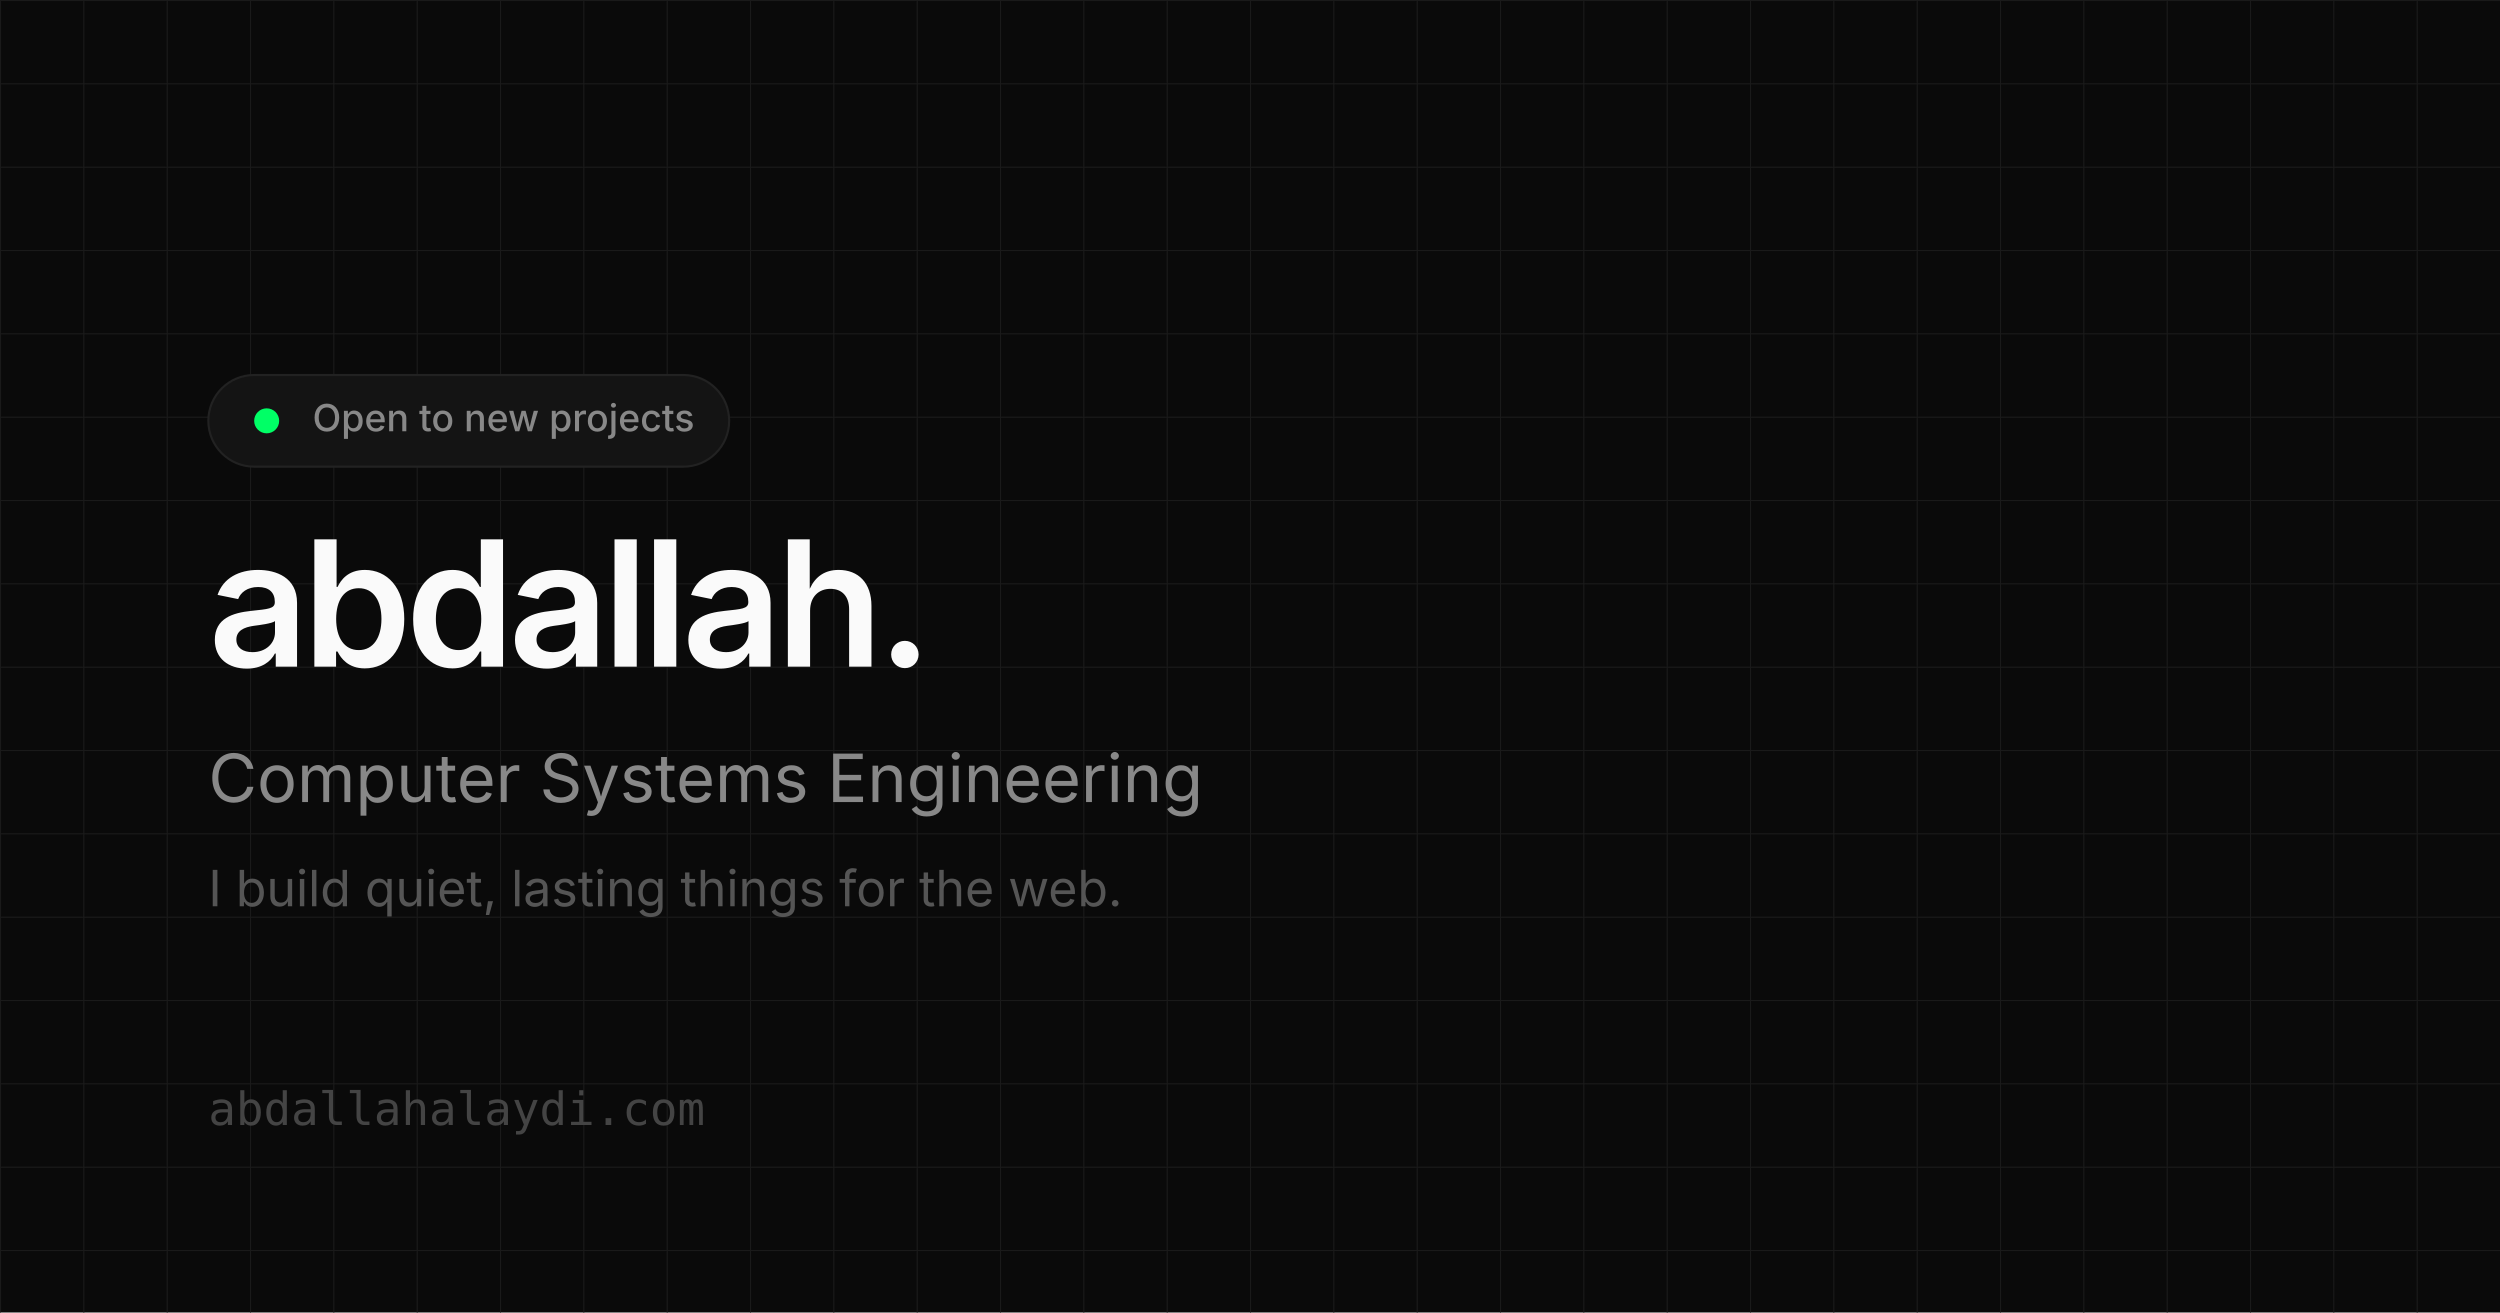
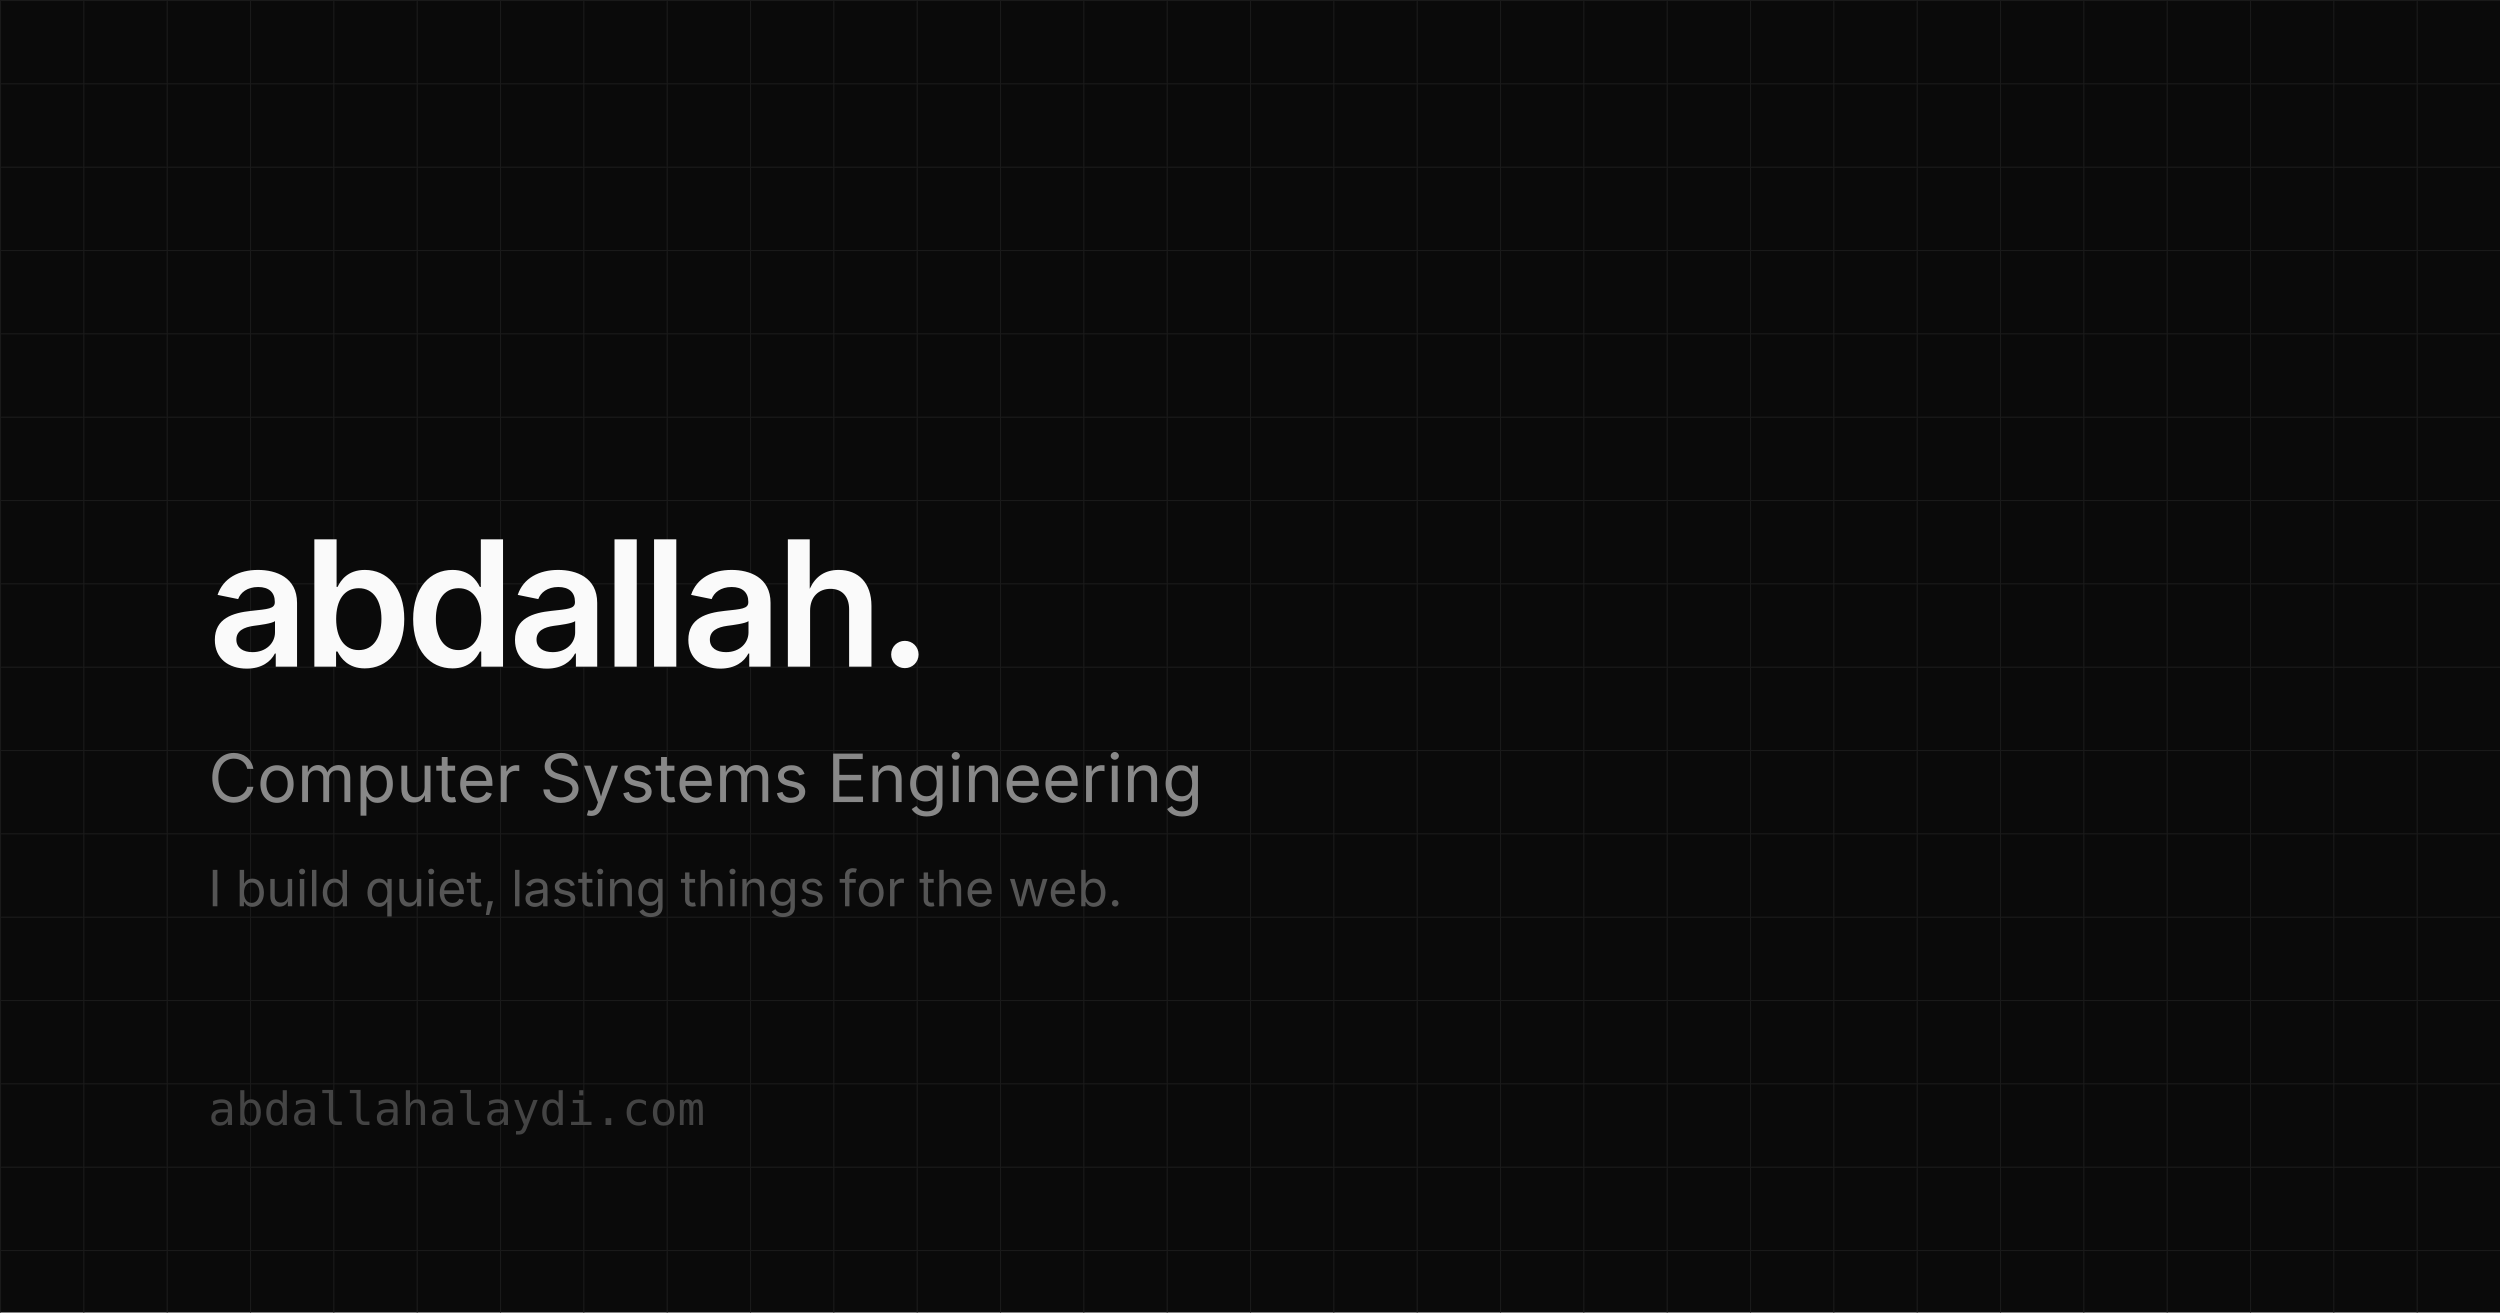
<svg xmlns="http://www.w3.org/2000/svg" width="1200" height="630" viewBox="0 0 1200 630">
  <rect width="1200" height="630" fill="#0A0A0A" />
  <pattern id="grid" width="40" height="40" patternUnits="userSpaceOnUse">
    <path d="M 40 0 L 0 0 0 40" fill="none" stroke="#1A1A1A" stroke-width="1" />
  </pattern>
  <rect width="1200" height="630" fill="url(#grid)" />
-   <g transform="translate(100, 180)">
-     <rect width="250" height="44" rx="22" fill="#141414" stroke="#222222" stroke-width="1" />
-     <circle cx="28" cy="22" r="6" fill="#00FF66" />
-     <text x="50" y="27" font-family="Inter, sans-serif" font-size="18" font-weight="500" fill="#888888">Open to new projects</text>
-   </g>
  <g transform="translate(100, 320)">
    <text x="0" y="0" font-family="Inter, sans-serif" font-size="84" font-weight="600" fill="#FAFAFA" letter-spacing="-3px">abdallah.</text>
    <text x="0" y="65" font-family="Inter, sans-serif" font-size="32" font-weight="400" fill="#888888">Computer Systems Engineering</text>
    <text x="0" y="115" font-family="Inter, sans-serif" font-size="24" font-weight="400" fill="#555555">I build quiet, lasting things for the web.</text>
  </g>
  <g transform="translate(100, 540)">
    <text x="0" y="0" font-family="JetBrains Mono, monospace" font-size="22" fill="#444444">abdallahalaydi.com</text>
  </g>
</svg>
